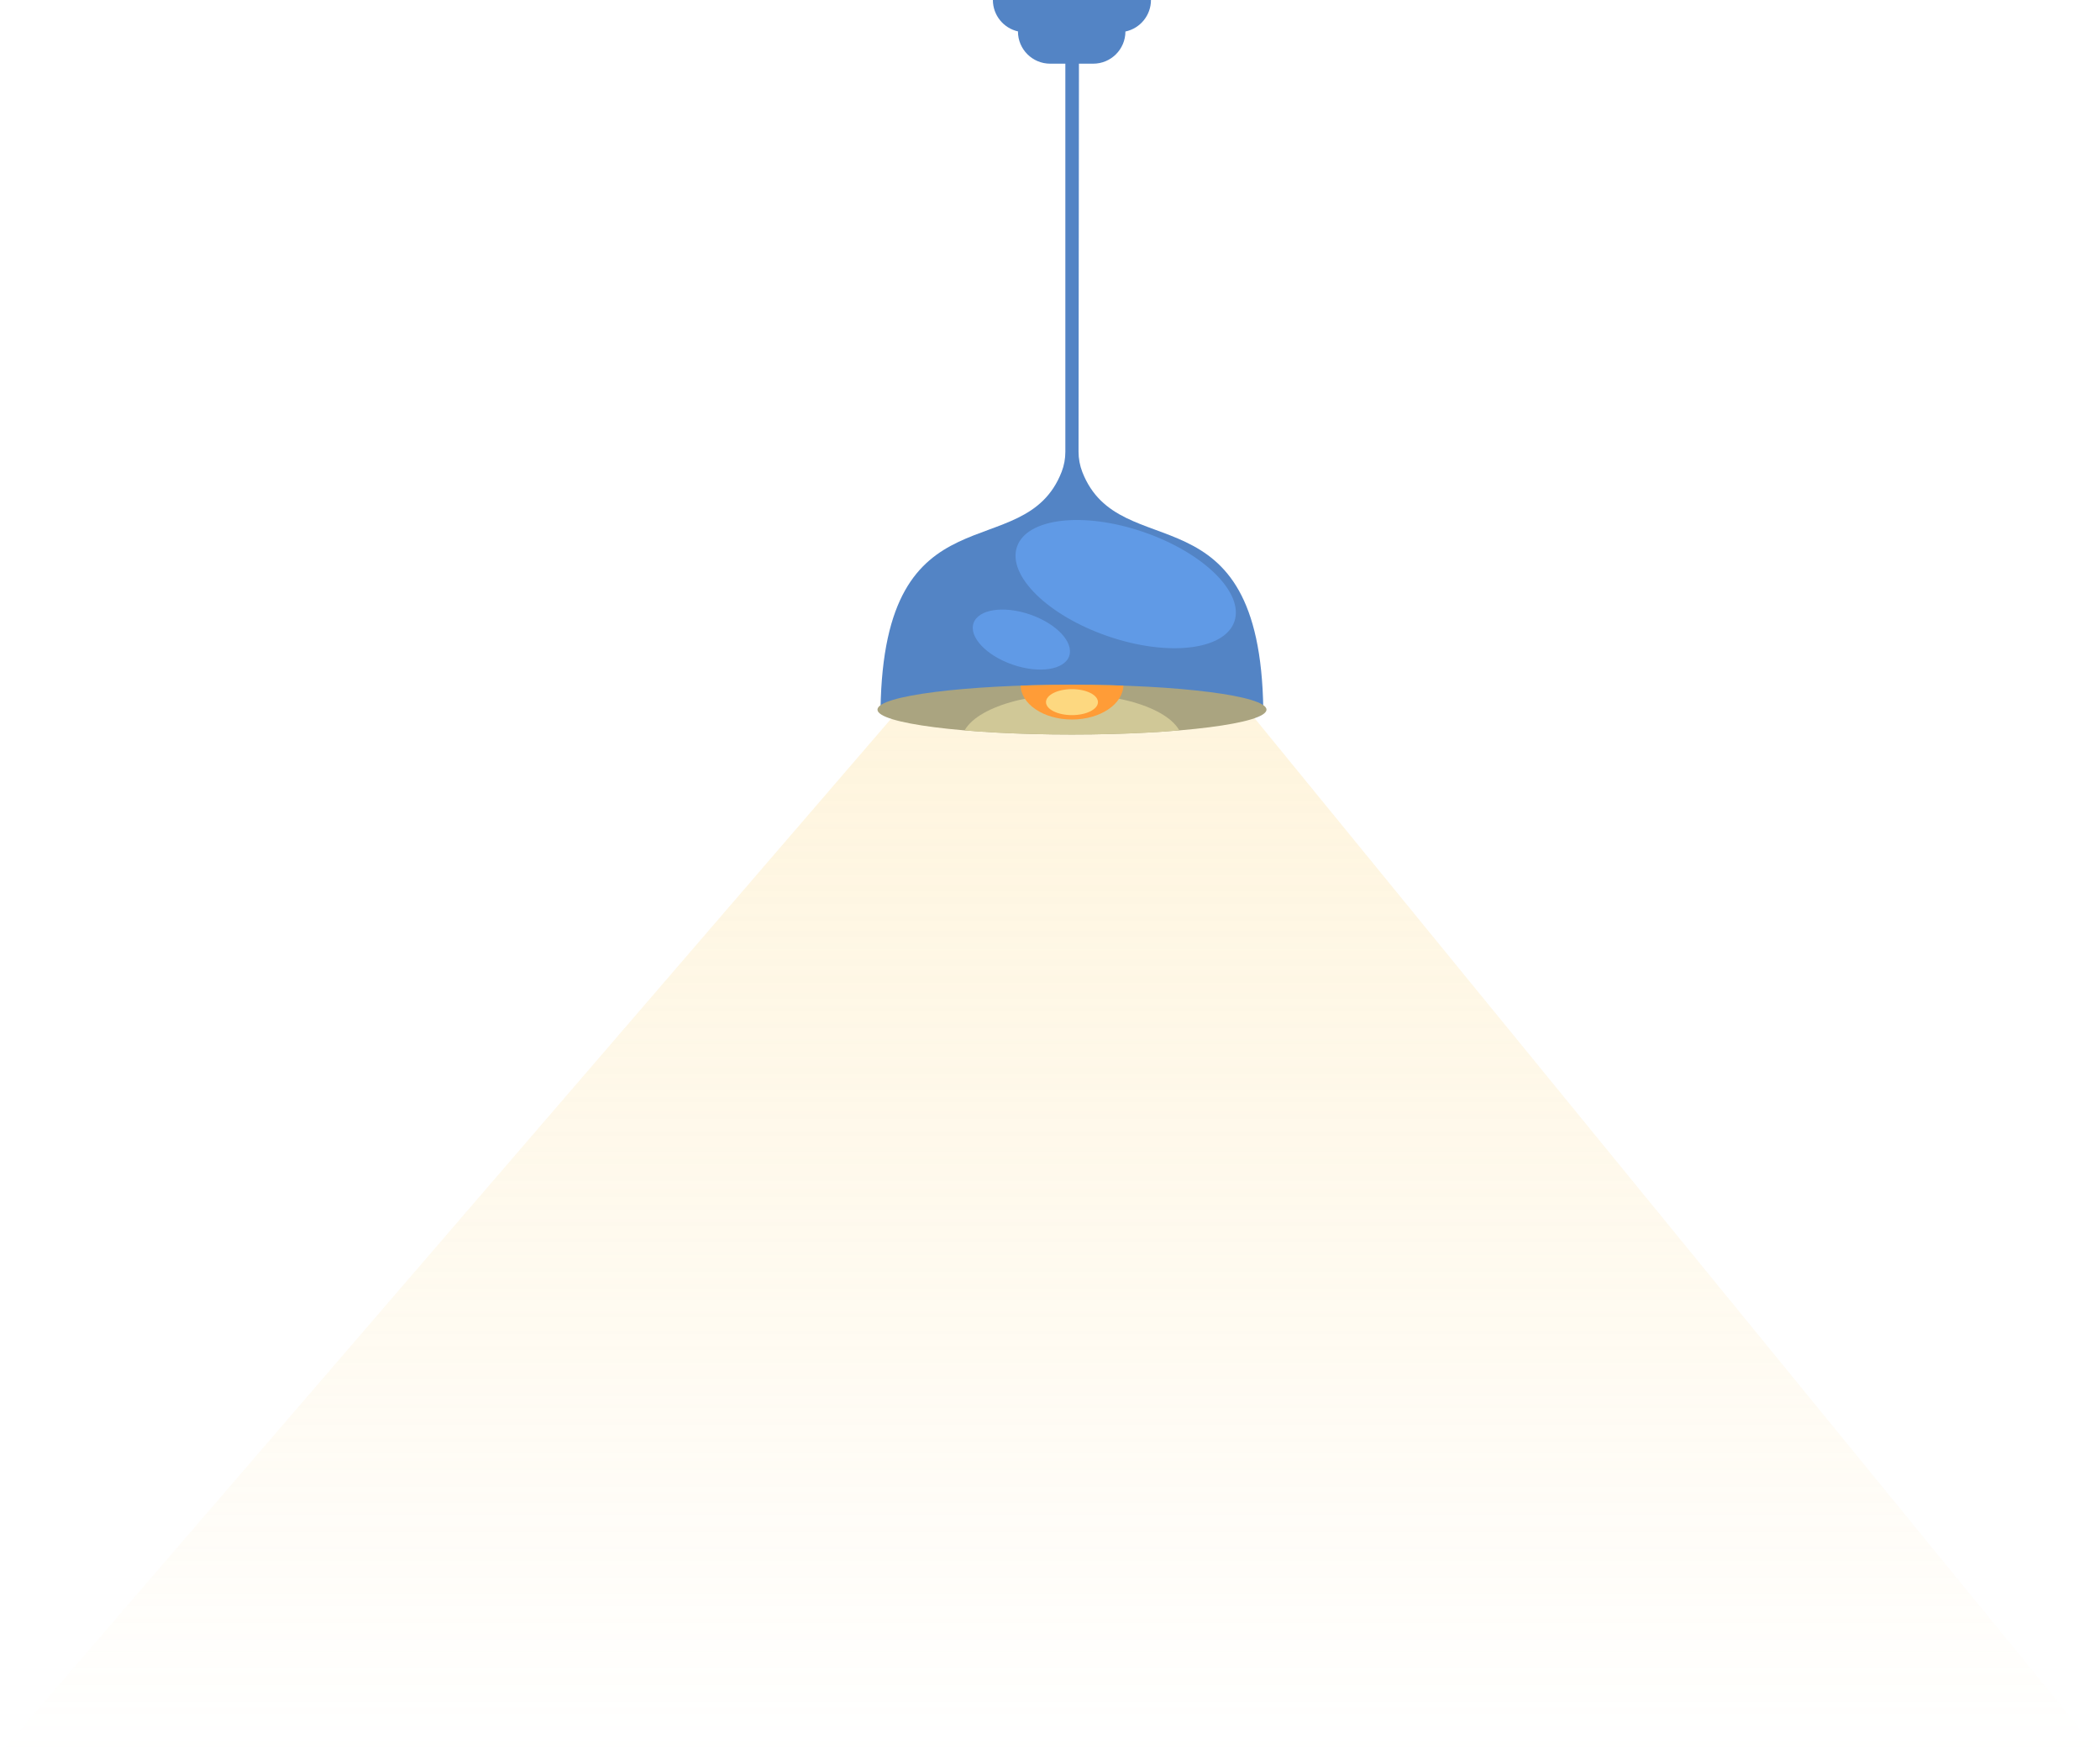
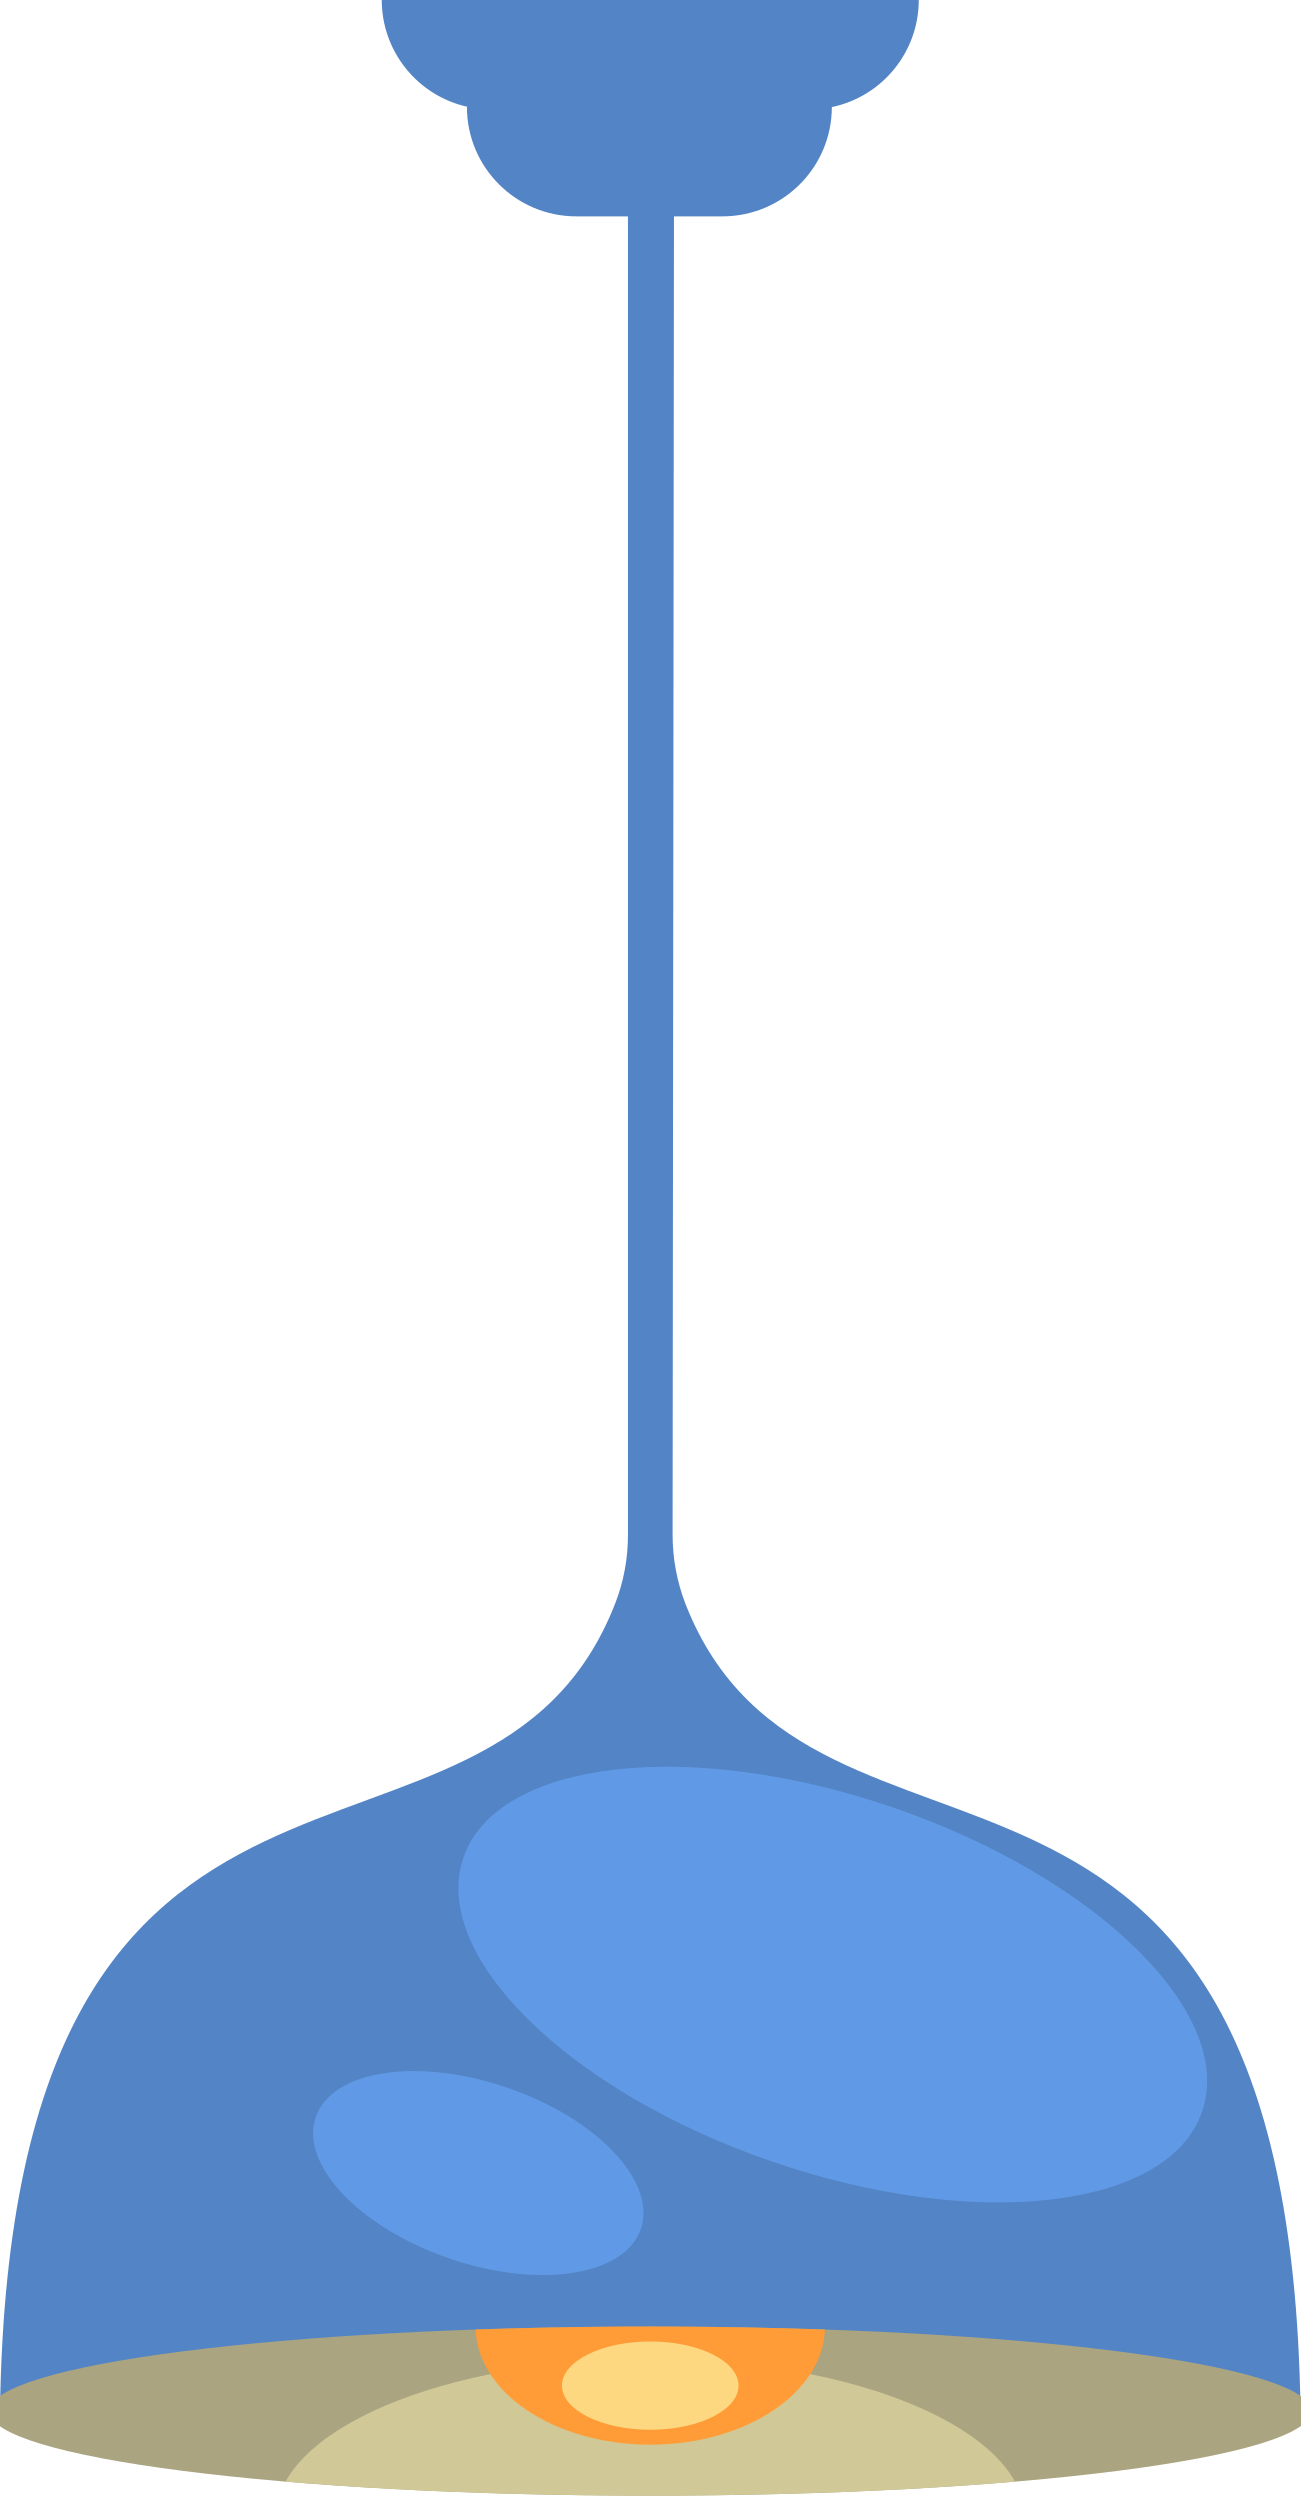
- <svg xmlns="http://www.w3.org/2000/svg" viewBox="0 0 3042.14 2539.72">
+ <svg xmlns="http://www.w3.org/2000/svg" viewBox="0 0 554.47 1065.86">
  <defs>
-     <style>.cls-1{fill:none;}.cls-2{opacity:0.27;fill:url(#linear-gradient);}.cls-3{fill:#5384c5;}.cls-4{fill:#aaa480;}.cls-5{clip-path:url(#clip-path);}.cls-6{fill:#d0c897;}.cls-7{fill:#ff9c37;}.cls-8{fill:#fdd880;}.cls-9{fill:#609ae6;}</style>
-     <linearGradient id="linear-gradient" x1="1521.07" y1="1012.99" x2="1521.07" y2="2539.72" gradientUnits="userSpaceOnUse">
-       <stop offset="0" stop-color="#fdd880" />
-       <stop offset="1" stop-color="#fdd880" stop-opacity="0" />
-     </linearGradient>
+     <style>.cls-1{fill:none;}.cls-2{fill:#5384c5;}.cls-3{fill:#aaa480;}.cls-4{clip-path:url(#clip-path);}.cls-5{fill:#d0c897;}.cls-6{fill:#ff9c37;}.cls-7{fill:#fdd880;}.cls-8{fill:#609ae6;}</style>
    <clipPath id="clip-path">
-       <ellipse class="cls-1" cx="1552.9" cy="1027.96" rx="281.77" ry="36.05" />
+       <ellipse class="cls-1" cx="277.23" cy="1027.96" rx="281.77" ry="36.05" />
    </clipPath>
  </defs>
-   <g id="Layer_15" data-name="Layer 15">
-     <polygon class="cls-2" points="3042.14 2539.72 0 2539.72 1315.13 1012.99 1795.08 1012.99 3042.14 2539.72" />
-   </g>
  <g id="Layer_14" data-name="Layer 14">
-     <path class="cls-3" d="M1562.42,654.06,1563,92.25h20.67a46.66,46.66,0,0,0,46.66-46.59,46.67,46.67,0,0,0,37-45.66h-229a46.65,46.65,0,0,0,36.77,45.59h-.45a46.66,46.66,0,0,0,46.65,46.66h22V654.56a79.9,79.9,0,0,1-5.4,29c-54.13,139.07-257.45,17.07-262.32,343.87v2.38h554.47v-2.38C1825.27,701,1622.38,822.36,1568,684A81.56,81.56,0,0,1,1562.42,654.06Z" />
-     <ellipse class="cls-4" cx="1552.9" cy="1027.96" rx="281.77" ry="36.05" />
-     <g class="cls-5">
-       <ellipse class="cls-6" cx="1552.9" cy="1073.82" rx="159.84" ry="68.12" />
-       <path class="cls-7" d="M1627.39,991.91c0,27.81-33.35,50.36-74.49,50.36s-74.48-22.55-74.48-50.36Z" />
-       <ellipse class="cls-8" cx="1552.9" cy="1017.09" rx="37.64" ry="18.82" />
+     <path class="cls-2" d="M286.76,654.06l.58-561.81H308a46.66,46.66,0,0,0,46.65-46.59A46.67,46.67,0,0,0,391.71,0H162.76a46.66,46.66,0,0,0,36.76,45.59h-.45a46.66,46.66,0,0,0,46.65,46.66h22V654.56a79.91,79.91,0,0,1-5.41,29C208.19,822.63,4.88,700.63,0,1027.43v2.38H554.47v-2.38C549.6,701,346.71,822.36,292.32,684A81.76,81.76,0,0,1,286.76,654.06Z" />
+     <ellipse class="cls-3" cx="277.23" cy="1027.96" rx="281.77" ry="36.05" />
+     <g class="cls-4">
+       <ellipse class="cls-5" cx="277.23" cy="1073.82" rx="159.84" ry="68.12" />
+       <path class="cls-6" d="M351.72,991.91c0,27.81-33.35,50.36-74.49,50.36s-74.48-22.55-74.48-50.36Z" />
+       <ellipse class="cls-7" cx="277.23" cy="1017.09" rx="37.64" ry="18.82" />
    </g>
-     <ellipse class="cls-9" cx="1630.7" cy="846.11" rx="79.76" ry="166.51" transform="translate(300.03 2112.76) rotate(-71.01)" />
-     <ellipse class="cls-9" cx="1479.59" cy="926.45" rx="38.44" ry="73.28" transform="translate(122.11 2024.07) rotate(-71.01)" />
+     <ellipse class="cls-8" cx="355.04" cy="846.11" rx="79.76" ry="166.51" transform="translate(-560.55 906.51) rotate(-71.01)" />
+     <ellipse class="cls-8" cx="203.92" cy="926.45" rx="38.44" ry="73.28" transform="translate(-738.47 817.82) rotate(-71.01)" />
  </g>
</svg>
